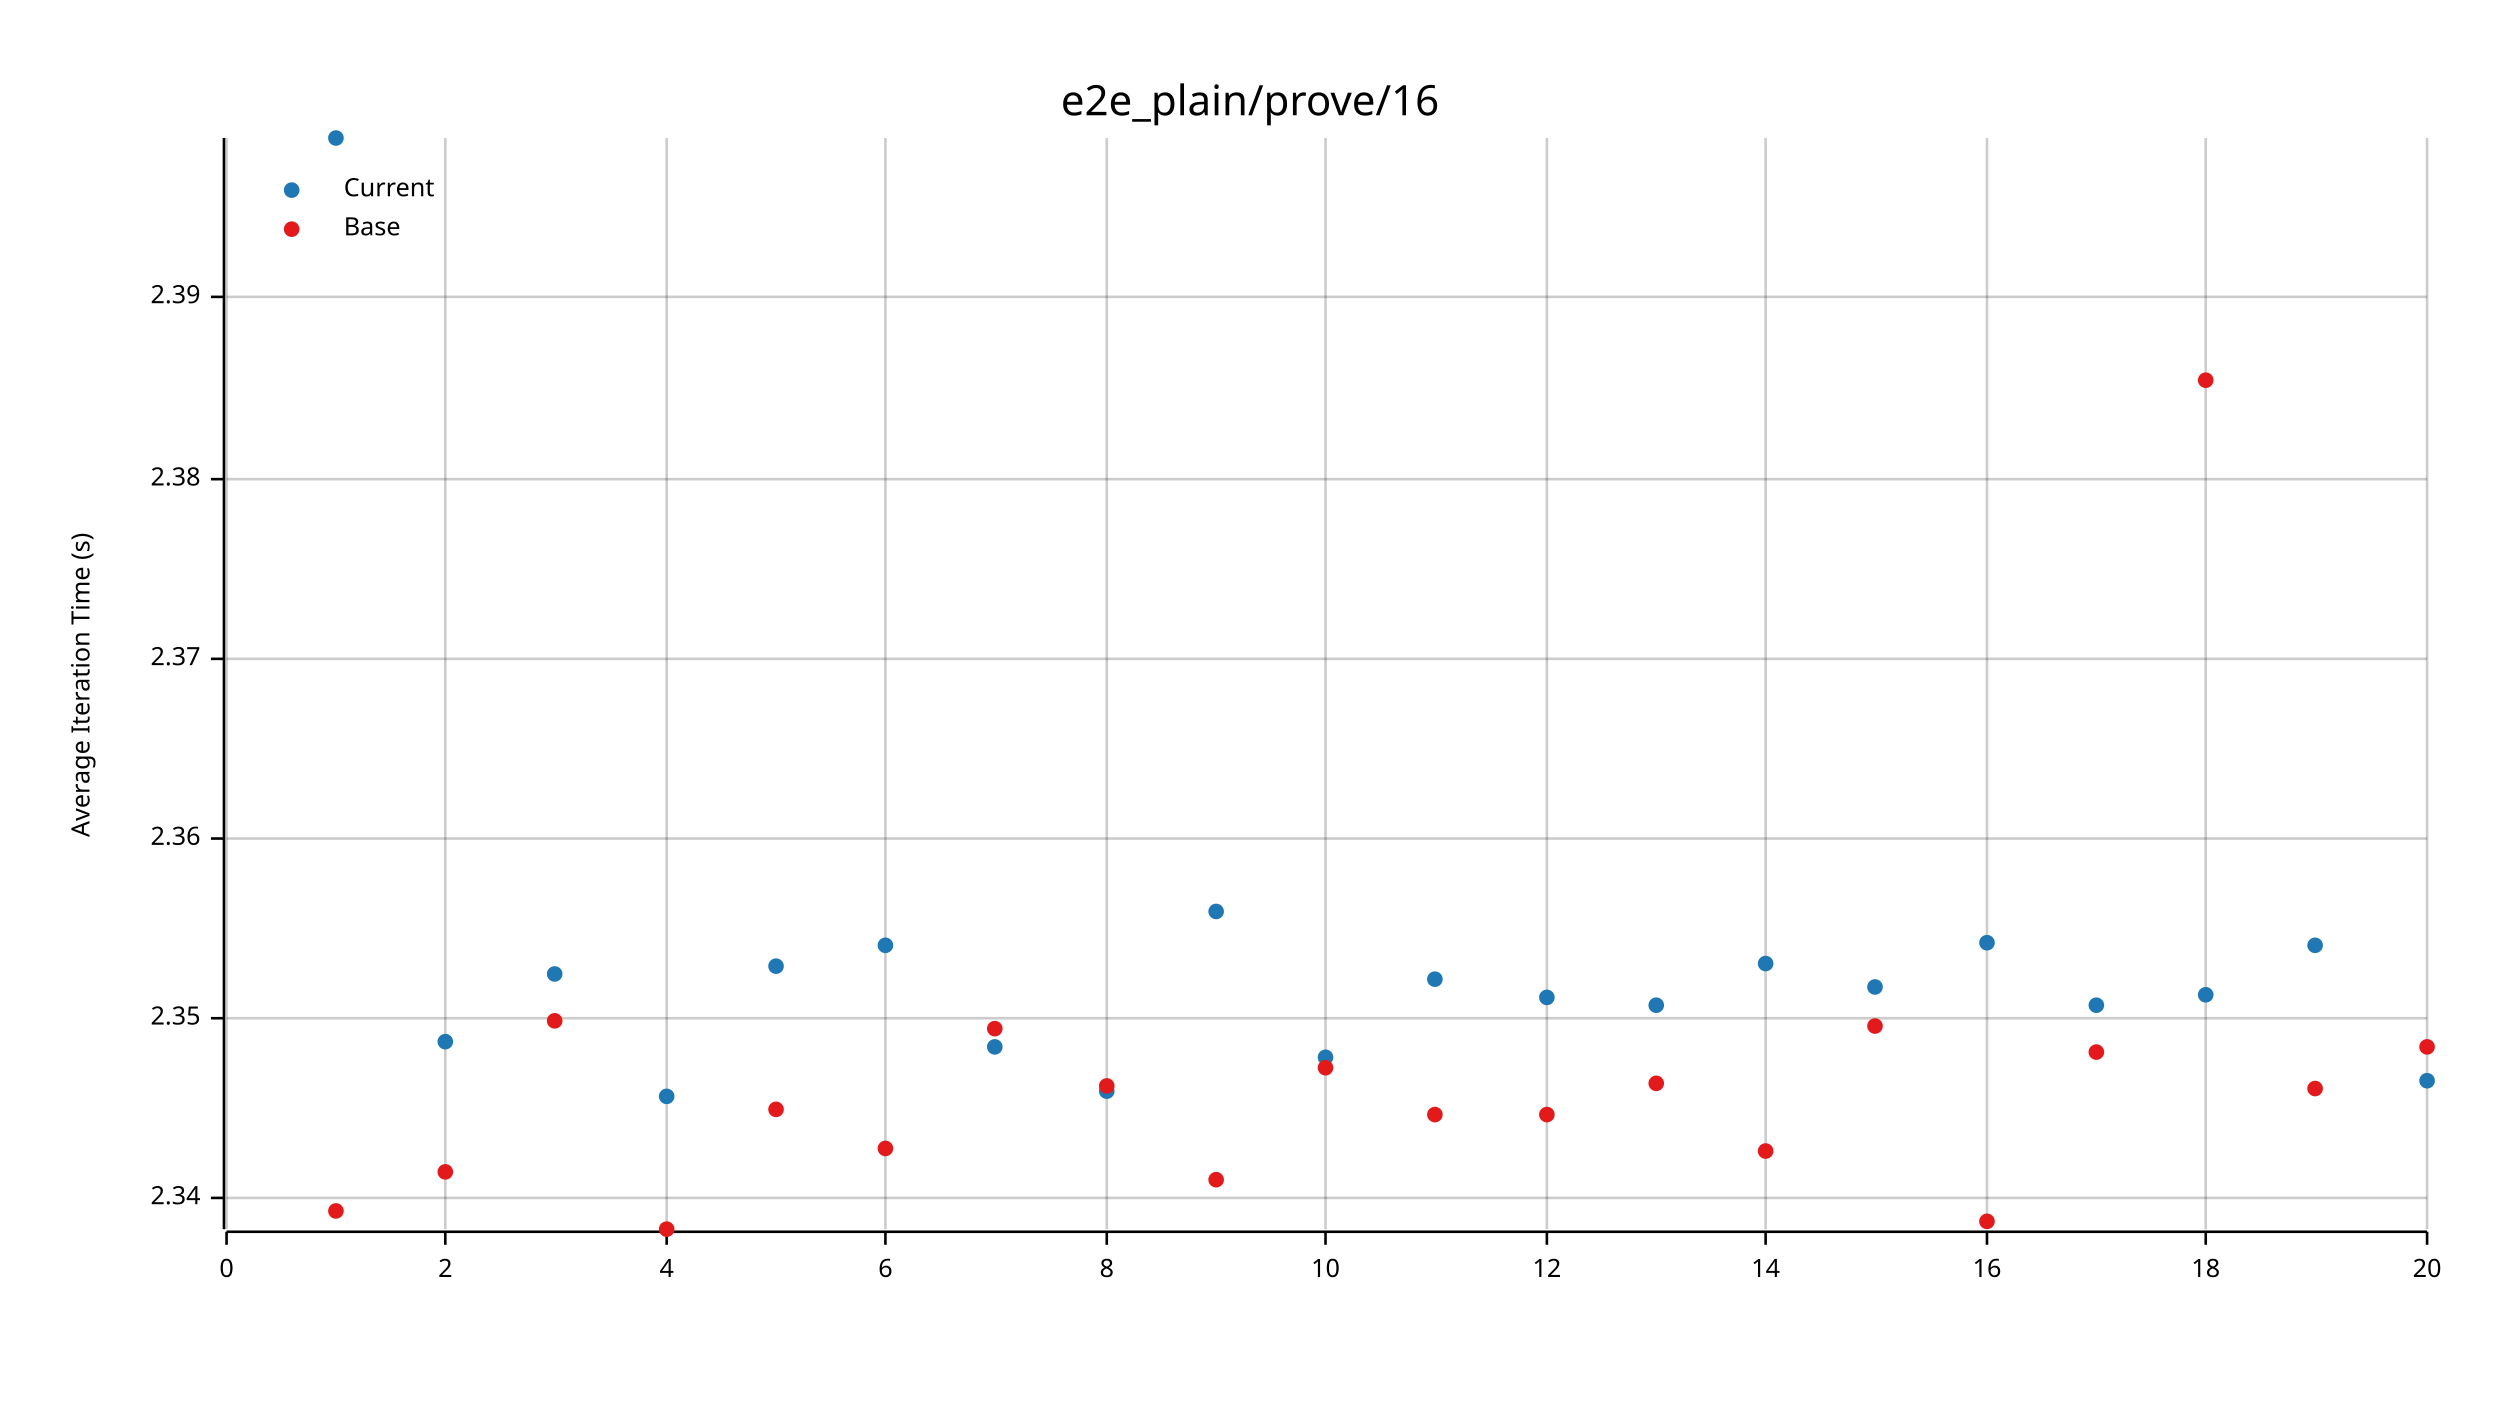
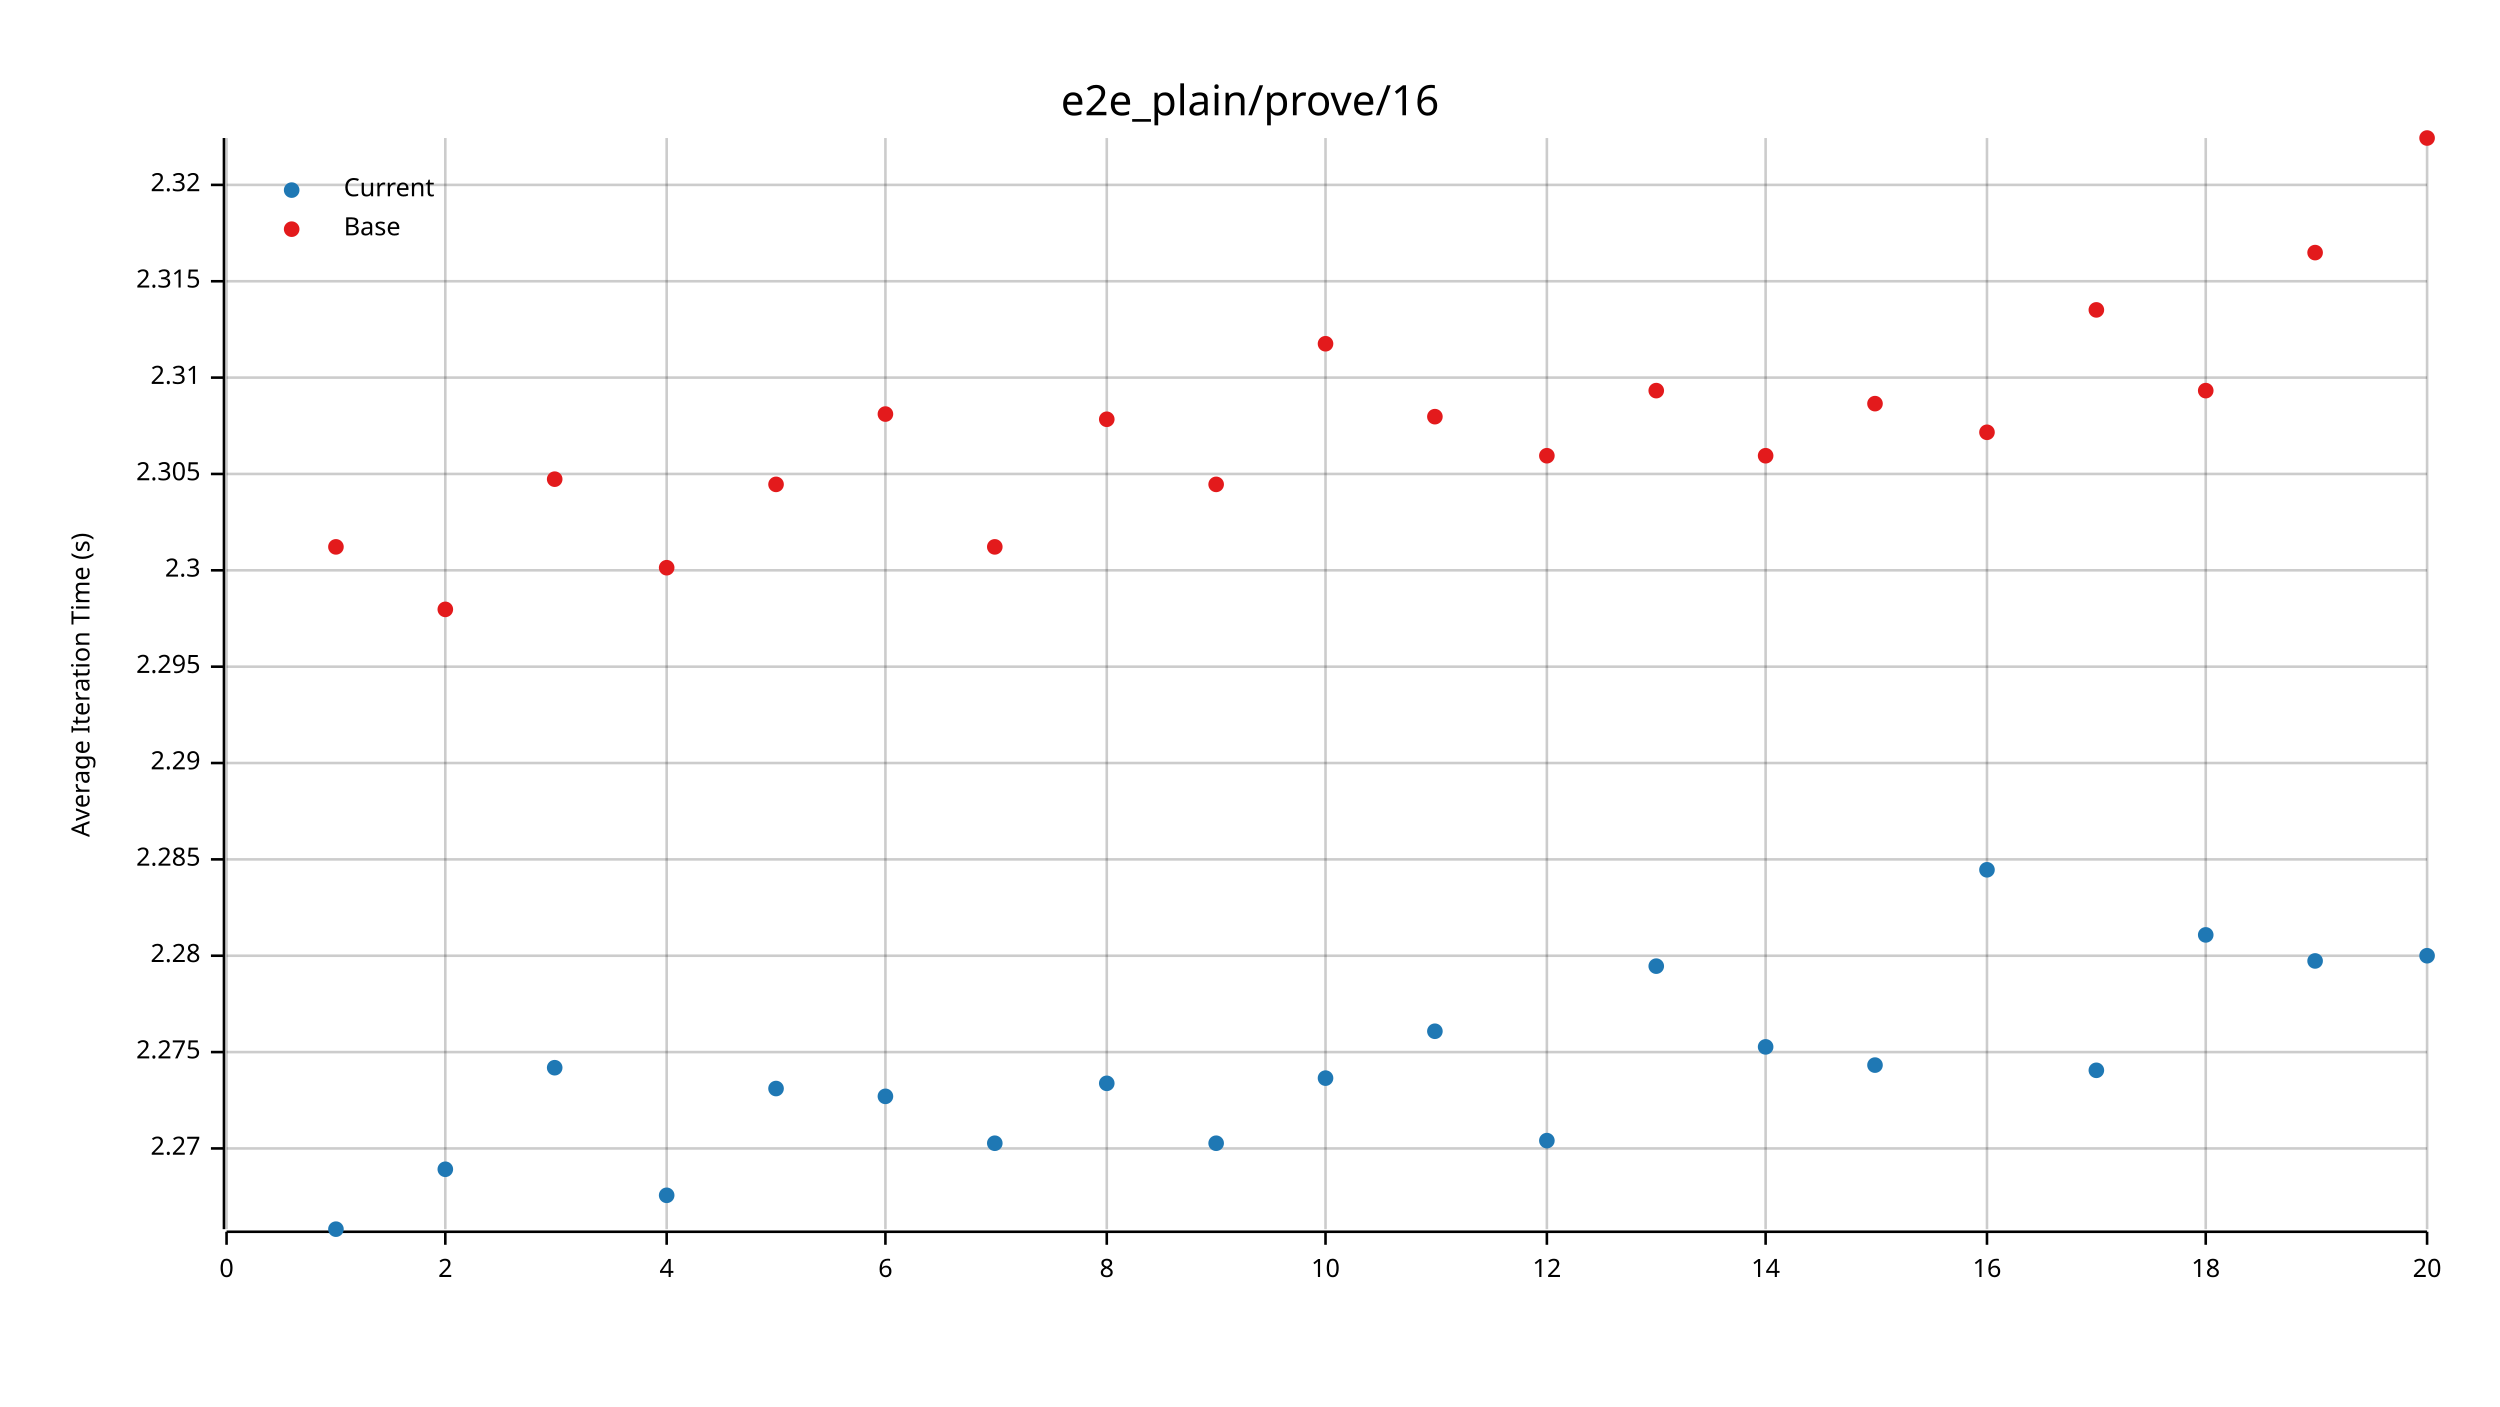
<svg xmlns="http://www.w3.org/2000/svg" width="960" height="540" viewBox="0 0 960 540">
  <text x="480" y="32" dy="0.76em" text-anchor="middle" font-family="sans-serif" font-size="16.129" opacity="1" fill="#000000">
e2e_plain/prove/16
</text>
  <text x="27" y="263" dy="0.76em" text-anchor="middle" font-family="sans-serif" font-size="9.677" opacity="1" fill="#000000" transform="rotate(270, 27, 263)">
Average Iteration Time (s)
</text>
  <line opacity="0.2" stroke="#000000" stroke-width="1" x1="87" y1="472" x2="87" y2="53" />
  <line opacity="0.2" stroke="#000000" stroke-width="1" x1="171" y1="472" x2="171" y2="53" />
  <line opacity="0.2" stroke="#000000" stroke-width="1" x1="256" y1="472" x2="256" y2="53" />
  <line opacity="0.2" stroke="#000000" stroke-width="1" x1="340" y1="472" x2="340" y2="53" />
  <line opacity="0.2" stroke="#000000" stroke-width="1" x1="425" y1="472" x2="425" y2="53" />
  <line opacity="0.2" stroke="#000000" stroke-width="1" x1="509" y1="472" x2="509" y2="53" />
  <line opacity="0.2" stroke="#000000" stroke-width="1" x1="594" y1="472" x2="594" y2="53" />
  <line opacity="0.2" stroke="#000000" stroke-width="1" x1="678" y1="472" x2="678" y2="53" />
  <line opacity="0.2" stroke="#000000" stroke-width="1" x1="763" y1="472" x2="763" y2="53" />
  <line opacity="0.2" stroke="#000000" stroke-width="1" x1="847" y1="472" x2="847" y2="53" />
  <line opacity="0.2" stroke="#000000" stroke-width="1" x1="932" y1="472" x2="932" y2="53" />
-   <line opacity="0.2" stroke="#000000" stroke-width="1" x1="87" y1="460" x2="932" y2="460" />
-   <line opacity="0.2" stroke="#000000" stroke-width="1" x1="87" y1="391" x2="932" y2="391" />
-   <line opacity="0.2" stroke="#000000" stroke-width="1" x1="87" y1="322" x2="932" y2="322" />
-   <line opacity="0.2" stroke="#000000" stroke-width="1" x1="87" y1="253" x2="932" y2="253" />
-   <line opacity="0.2" stroke="#000000" stroke-width="1" x1="87" y1="184" x2="932" y2="184" />
-   <line opacity="0.2" stroke="#000000" stroke-width="1" x1="87" y1="114" x2="932" y2="114" />
+   <line opacity="0.2" stroke="#000000" stroke-width="1" x1="87" y1="441" x2="932" y2="441" />
+   <line opacity="0.2" stroke="#000000" stroke-width="1" x1="87" y1="404" x2="932" y2="404" />
+   <line opacity="0.2" stroke="#000000" stroke-width="1" x1="87" y1="367" x2="932" y2="367" />
+   <line opacity="0.2" stroke="#000000" stroke-width="1" x1="87" y1="330" x2="932" y2="330" />
+   <line opacity="0.2" stroke="#000000" stroke-width="1" x1="87" y1="293" x2="932" y2="293" />
+   <line opacity="0.2" stroke="#000000" stroke-width="1" x1="87" y1="256" x2="932" y2="256" />
+   <line opacity="0.2" stroke="#000000" stroke-width="1" x1="87" y1="219" x2="932" y2="219" />
+   <line opacity="0.2" stroke="#000000" stroke-width="1" x1="87" y1="182" x2="932" y2="182" />
+   <line opacity="0.2" stroke="#000000" stroke-width="1" x1="87" y1="145" x2="932" y2="145" />
+   <line opacity="0.2" stroke="#000000" stroke-width="1" x1="87" y1="108" x2="932" y2="108" />
+   <line opacity="0.2" stroke="#000000" stroke-width="1" x1="87" y1="71" x2="932" y2="71" />
  <polyline fill="none" opacity="1" stroke="#000000" stroke-width="1" points="86,53 86,472 " />
-   <text x="77" y="460" dy="0.5ex" text-anchor="end" font-family="sans-serif" font-size="9.677" opacity="1" fill="#000000">
- 2.34
+   <text x="77" y="441" dy="0.5ex" text-anchor="end" font-family="sans-serif" font-size="9.677" opacity="1" fill="#000000">
+ 2.27
</text>
-   <polyline fill="none" opacity="1" stroke="#000000" stroke-width="1" points="81,460 86,460 " />
-   <text x="77" y="391" dy="0.5ex" text-anchor="end" font-family="sans-serif" font-size="9.677" opacity="1" fill="#000000">
- 2.35
+   <polyline fill="none" opacity="1" stroke="#000000" stroke-width="1" points="81,441 86,441 " />
+   <text x="77" y="404" dy="0.5ex" text-anchor="end" font-family="sans-serif" font-size="9.677" opacity="1" fill="#000000">
+ 2.275
</text>
-   <polyline fill="none" opacity="1" stroke="#000000" stroke-width="1" points="81,391 86,391 " />
-   <text x="77" y="322" dy="0.5ex" text-anchor="end" font-family="sans-serif" font-size="9.677" opacity="1" fill="#000000">
- 2.36
+   <polyline fill="none" opacity="1" stroke="#000000" stroke-width="1" points="81,404 86,404 " />
+   <text x="77" y="367" dy="0.5ex" text-anchor="end" font-family="sans-serif" font-size="9.677" opacity="1" fill="#000000">
+ 2.28
</text>
-   <polyline fill="none" opacity="1" stroke="#000000" stroke-width="1" points="81,322 86,322 " />
-   <text x="77" y="253" dy="0.5ex" text-anchor="end" font-family="sans-serif" font-size="9.677" opacity="1" fill="#000000">
- 2.37
+   <polyline fill="none" opacity="1" stroke="#000000" stroke-width="1" points="81,367 86,367 " />
+   <text x="77" y="330" dy="0.5ex" text-anchor="end" font-family="sans-serif" font-size="9.677" opacity="1" fill="#000000">
+ 2.285
</text>
-   <polyline fill="none" opacity="1" stroke="#000000" stroke-width="1" points="81,253 86,253 " />
-   <text x="77" y="184" dy="0.5ex" text-anchor="end" font-family="sans-serif" font-size="9.677" opacity="1" fill="#000000">
- 2.38
+   <polyline fill="none" opacity="1" stroke="#000000" stroke-width="1" points="81,330 86,330 " />
+   <text x="77" y="293" dy="0.5ex" text-anchor="end" font-family="sans-serif" font-size="9.677" opacity="1" fill="#000000">
+ 2.29
</text>
-   <polyline fill="none" opacity="1" stroke="#000000" stroke-width="1" points="81,184 86,184 " />
-   <text x="77" y="114" dy="0.5ex" text-anchor="end" font-family="sans-serif" font-size="9.677" opacity="1" fill="#000000">
- 2.39
+   <polyline fill="none" opacity="1" stroke="#000000" stroke-width="1" points="81,293 86,293 " />
+   <text x="77" y="256" dy="0.5ex" text-anchor="end" font-family="sans-serif" font-size="9.677" opacity="1" fill="#000000">
+ 2.295
</text>
-   <polyline fill="none" opacity="1" stroke="#000000" stroke-width="1" points="81,114 86,114 " />
+   <polyline fill="none" opacity="1" stroke="#000000" stroke-width="1" points="81,256 86,256 " />
+   <text x="77" y="219" dy="0.5ex" text-anchor="end" font-family="sans-serif" font-size="9.677" opacity="1" fill="#000000">
+ 2.3
+ </text>
+   <polyline fill="none" opacity="1" stroke="#000000" stroke-width="1" points="81,219 86,219 " />
+   <text x="77" y="182" dy="0.5ex" text-anchor="end" font-family="sans-serif" font-size="9.677" opacity="1" fill="#000000">
+ 2.305
+ </text>
+   <polyline fill="none" opacity="1" stroke="#000000" stroke-width="1" points="81,182 86,182 " />
+   <text x="77" y="145" dy="0.5ex" text-anchor="end" font-family="sans-serif" font-size="9.677" opacity="1" fill="#000000">
+ 2.31
+ </text>
+   <polyline fill="none" opacity="1" stroke="#000000" stroke-width="1" points="81,145 86,145 " />
+   <text x="77" y="108" dy="0.5ex" text-anchor="end" font-family="sans-serif" font-size="9.677" opacity="1" fill="#000000">
+ 2.315
+ </text>
+   <polyline fill="none" opacity="1" stroke="#000000" stroke-width="1" points="81,108 86,108 " />
+   <text x="77" y="71" dy="0.5ex" text-anchor="end" font-family="sans-serif" font-size="9.677" opacity="1" fill="#000000">
+ 2.32
+ </text>
+   <polyline fill="none" opacity="1" stroke="#000000" stroke-width="1" points="81,71 86,71 " />
  <polyline fill="none" opacity="1" stroke="#000000" stroke-width="1" points="87,473 932,473 " />
  <text x="87" y="483" dy="0.76em" text-anchor="middle" font-family="sans-serif" font-size="9.677" opacity="1" fill="#000000">
0
</text>
  <polyline fill="none" opacity="1" stroke="#000000" stroke-width="1" points="87,473 87,478 " />
  <text x="171" y="483" dy="0.76em" text-anchor="middle" font-family="sans-serif" font-size="9.677" opacity="1" fill="#000000">
2
</text>
  <polyline fill="none" opacity="1" stroke="#000000" stroke-width="1" points="171,473 171,478 " />
  <text x="256" y="483" dy="0.76em" text-anchor="middle" font-family="sans-serif" font-size="9.677" opacity="1" fill="#000000">
4
</text>
  <polyline fill="none" opacity="1" stroke="#000000" stroke-width="1" points="256,473 256,478 " />
  <text x="340" y="483" dy="0.76em" text-anchor="middle" font-family="sans-serif" font-size="9.677" opacity="1" fill="#000000">
6
</text>
  <polyline fill="none" opacity="1" stroke="#000000" stroke-width="1" points="340,473 340,478 " />
  <text x="425" y="483" dy="0.76em" text-anchor="middle" font-family="sans-serif" font-size="9.677" opacity="1" fill="#000000">
8
</text>
  <polyline fill="none" opacity="1" stroke="#000000" stroke-width="1" points="425,473 425,478 " />
  <text x="509" y="483" dy="0.76em" text-anchor="middle" font-family="sans-serif" font-size="9.677" opacity="1" fill="#000000">
10
</text>
  <polyline fill="none" opacity="1" stroke="#000000" stroke-width="1" points="509,473 509,478 " />
  <text x="594" y="483" dy="0.76em" text-anchor="middle" font-family="sans-serif" font-size="9.677" opacity="1" fill="#000000">
12
</text>
  <polyline fill="none" opacity="1" stroke="#000000" stroke-width="1" points="594,473 594,478 " />
  <text x="678" y="483" dy="0.76em" text-anchor="middle" font-family="sans-serif" font-size="9.677" opacity="1" fill="#000000">
14
</text>
  <polyline fill="none" opacity="1" stroke="#000000" stroke-width="1" points="678,473 678,478 " />
  <text x="763" y="483" dy="0.76em" text-anchor="middle" font-family="sans-serif" font-size="9.677" opacity="1" fill="#000000">
16
</text>
  <polyline fill="none" opacity="1" stroke="#000000" stroke-width="1" points="763,473 763,478 " />
  <text x="847" y="483" dy="0.76em" text-anchor="middle" font-family="sans-serif" font-size="9.677" opacity="1" fill="#000000">
18
</text>
  <polyline fill="none" opacity="1" stroke="#000000" stroke-width="1" points="847,473 847,478 " />
  <text x="932" y="483" dy="0.76em" text-anchor="middle" font-family="sans-serif" font-size="9.677" opacity="1" fill="#000000">
20
</text>
  <polyline fill="none" opacity="1" stroke="#000000" stroke-width="1" points="932,473 932,478 " />
-   <circle cx="129" cy="53" r="3" opacity="1" fill="#1F78B4" stroke="none" stroke-width="1" />
-   <circle cx="171" cy="400" r="3" opacity="1" fill="#1F78B4" stroke="none" stroke-width="1" />
-   <circle cx="213" cy="374" r="3" opacity="1" fill="#1F78B4" stroke="none" stroke-width="1" />
-   <circle cx="256" cy="421" r="3" opacity="1" fill="#1F78B4" stroke="none" stroke-width="1" />
-   <circle cx="298" cy="371" r="3" opacity="1" fill="#1F78B4" stroke="none" stroke-width="1" />
-   <circle cx="340" cy="363" r="3" opacity="1" fill="#1F78B4" stroke="none" stroke-width="1" />
-   <circle cx="382" cy="402" r="3" opacity="1" fill="#1F78B4" stroke="none" stroke-width="1" />
-   <circle cx="425" cy="419" r="3" opacity="1" fill="#1F78B4" stroke="none" stroke-width="1" />
-   <circle cx="467" cy="350" r="3" opacity="1" fill="#1F78B4" stroke="none" stroke-width="1" />
-   <circle cx="509" cy="406" r="3" opacity="1" fill="#1F78B4" stroke="none" stroke-width="1" />
-   <circle cx="551" cy="376" r="3" opacity="1" fill="#1F78B4" stroke="none" stroke-width="1" />
-   <circle cx="594" cy="383" r="3" opacity="1" fill="#1F78B4" stroke="none" stroke-width="1" />
-   <circle cx="636" cy="386" r="3" opacity="1" fill="#1F78B4" stroke="none" stroke-width="1" />
-   <circle cx="678" cy="370" r="3" opacity="1" fill="#1F78B4" stroke="none" stroke-width="1" />
-   <circle cx="720" cy="379" r="3" opacity="1" fill="#1F78B4" stroke="none" stroke-width="1" />
-   <circle cx="763" cy="362" r="3" opacity="1" fill="#1F78B4" stroke="none" stroke-width="1" />
-   <circle cx="805" cy="386" r="3" opacity="1" fill="#1F78B4" stroke="none" stroke-width="1" />
-   <circle cx="847" cy="382" r="3" opacity="1" fill="#1F78B4" stroke="none" stroke-width="1" />
-   <circle cx="889" cy="363" r="3" opacity="1" fill="#1F78B4" stroke="none" stroke-width="1" />
-   <circle cx="932" cy="415" r="3" opacity="1" fill="#1F78B4" stroke="none" stroke-width="1" />
-   <circle cx="129" cy="465" r="3" opacity="1" fill="#E31A1C" stroke="none" stroke-width="1" />
-   <circle cx="171" cy="450" r="3" opacity="1" fill="#E31A1C" stroke="none" stroke-width="1" />
-   <circle cx="213" cy="392" r="3" opacity="1" fill="#E31A1C" stroke="none" stroke-width="1" />
-   <circle cx="256" cy="472" r="3" opacity="1" fill="#E31A1C" stroke="none" stroke-width="1" />
-   <circle cx="298" cy="426" r="3" opacity="1" fill="#E31A1C" stroke="none" stroke-width="1" />
-   <circle cx="340" cy="441" r="3" opacity="1" fill="#E31A1C" stroke="none" stroke-width="1" />
-   <circle cx="382" cy="395" r="3" opacity="1" fill="#E31A1C" stroke="none" stroke-width="1" />
-   <circle cx="425" cy="417" r="3" opacity="1" fill="#E31A1C" stroke="none" stroke-width="1" />
-   <circle cx="467" cy="453" r="3" opacity="1" fill="#E31A1C" stroke="none" stroke-width="1" />
-   <circle cx="509" cy="410" r="3" opacity="1" fill="#E31A1C" stroke="none" stroke-width="1" />
-   <circle cx="551" cy="428" r="3" opacity="1" fill="#E31A1C" stroke="none" stroke-width="1" />
-   <circle cx="594" cy="428" r="3" opacity="1" fill="#E31A1C" stroke="none" stroke-width="1" />
-   <circle cx="636" cy="416" r="3" opacity="1" fill="#E31A1C" stroke="none" stroke-width="1" />
-   <circle cx="678" cy="442" r="3" opacity="1" fill="#E31A1C" stroke="none" stroke-width="1" />
-   <circle cx="720" cy="394" r="3" opacity="1" fill="#E31A1C" stroke="none" stroke-width="1" />
-   <circle cx="763" cy="469" r="3" opacity="1" fill="#E31A1C" stroke="none" stroke-width="1" />
-   <circle cx="805" cy="404" r="3" opacity="1" fill="#E31A1C" stroke="none" stroke-width="1" />
-   <circle cx="847" cy="146" r="3" opacity="1" fill="#E31A1C" stroke="none" stroke-width="1" />
-   <circle cx="889" cy="418" r="3" opacity="1" fill="#E31A1C" stroke="none" stroke-width="1" />
-   <circle cx="932" cy="402" r="3" opacity="1" fill="#E31A1C" stroke="none" stroke-width="1" />
+   <circle cx="129" cy="472" r="3" opacity="1" fill="#1F78B4" stroke="none" stroke-width="1" />
+   <circle cx="171" cy="449" r="3" opacity="1" fill="#1F78B4" stroke="none" stroke-width="1" />
+   <circle cx="213" cy="410" r="3" opacity="1" fill="#1F78B4" stroke="none" stroke-width="1" />
+   <circle cx="256" cy="459" r="3" opacity="1" fill="#1F78B4" stroke="none" stroke-width="1" />
+   <circle cx="298" cy="418" r="3" opacity="1" fill="#1F78B4" stroke="none" stroke-width="1" />
+   <circle cx="340" cy="421" r="3" opacity="1" fill="#1F78B4" stroke="none" stroke-width="1" />
+   <circle cx="382" cy="439" r="3" opacity="1" fill="#1F78B4" stroke="none" stroke-width="1" />
+   <circle cx="425" cy="416" r="3" opacity="1" fill="#1F78B4" stroke="none" stroke-width="1" />
+   <circle cx="467" cy="439" r="3" opacity="1" fill="#1F78B4" stroke="none" stroke-width="1" />
+   <circle cx="509" cy="414" r="3" opacity="1" fill="#1F78B4" stroke="none" stroke-width="1" />
+   <circle cx="551" cy="396" r="3" opacity="1" fill="#1F78B4" stroke="none" stroke-width="1" />
+   <circle cx="594" cy="438" r="3" opacity="1" fill="#1F78B4" stroke="none" stroke-width="1" />
+   <circle cx="636" cy="371" r="3" opacity="1" fill="#1F78B4" stroke="none" stroke-width="1" />
+   <circle cx="678" cy="402" r="3" opacity="1" fill="#1F78B4" stroke="none" stroke-width="1" />
+   <circle cx="720" cy="409" r="3" opacity="1" fill="#1F78B4" stroke="none" stroke-width="1" />
+   <circle cx="763" cy="334" r="3" opacity="1" fill="#1F78B4" stroke="none" stroke-width="1" />
+   <circle cx="805" cy="411" r="3" opacity="1" fill="#1F78B4" stroke="none" stroke-width="1" />
+   <circle cx="847" cy="359" r="3" opacity="1" fill="#1F78B4" stroke="none" stroke-width="1" />
+   <circle cx="889" cy="369" r="3" opacity="1" fill="#1F78B4" stroke="none" stroke-width="1" />
+   <circle cx="932" cy="367" r="3" opacity="1" fill="#1F78B4" stroke="none" stroke-width="1" />
+   <circle cx="129" cy="210" r="3" opacity="1" fill="#E31A1C" stroke="none" stroke-width="1" />
+   <circle cx="171" cy="234" r="3" opacity="1" fill="#E31A1C" stroke="none" stroke-width="1" />
+   <circle cx="213" cy="184" r="3" opacity="1" fill="#E31A1C" stroke="none" stroke-width="1" />
+   <circle cx="256" cy="218" r="3" opacity="1" fill="#E31A1C" stroke="none" stroke-width="1" />
+   <circle cx="298" cy="186" r="3" opacity="1" fill="#E31A1C" stroke="none" stroke-width="1" />
+   <circle cx="340" cy="159" r="3" opacity="1" fill="#E31A1C" stroke="none" stroke-width="1" />
+   <circle cx="382" cy="210" r="3" opacity="1" fill="#E31A1C" stroke="none" stroke-width="1" />
+   <circle cx="425" cy="161" r="3" opacity="1" fill="#E31A1C" stroke="none" stroke-width="1" />
+   <circle cx="467" cy="186" r="3" opacity="1" fill="#E31A1C" stroke="none" stroke-width="1" />
+   <circle cx="509" cy="132" r="3" opacity="1" fill="#E31A1C" stroke="none" stroke-width="1" />
+   <circle cx="551" cy="160" r="3" opacity="1" fill="#E31A1C" stroke="none" stroke-width="1" />
+   <circle cx="594" cy="175" r="3" opacity="1" fill="#E31A1C" stroke="none" stroke-width="1" />
+   <circle cx="636" cy="150" r="3" opacity="1" fill="#E31A1C" stroke="none" stroke-width="1" />
+   <circle cx="678" cy="175" r="3" opacity="1" fill="#E31A1C" stroke="none" stroke-width="1" />
+   <circle cx="720" cy="155" r="3" opacity="1" fill="#E31A1C" stroke="none" stroke-width="1" />
+   <circle cx="763" cy="166" r="3" opacity="1" fill="#E31A1C" stroke="none" stroke-width="1" />
+   <circle cx="805" cy="119" r="3" opacity="1" fill="#E31A1C" stroke="none" stroke-width="1" />
+   <circle cx="847" cy="150" r="3" opacity="1" fill="#E31A1C" stroke="none" stroke-width="1" />
+   <circle cx="889" cy="97" r="3" opacity="1" fill="#E31A1C" stroke="none" stroke-width="1" />
+   <circle cx="932" cy="53" r="3" opacity="1" fill="#E31A1C" stroke="none" stroke-width="1" />
  <text x="132" y="68" dy="0.76em" text-anchor="start" font-family="sans-serif" font-size="9.677" opacity="1" fill="#000000">
Current
</text>
  <text x="132" y="83" dy="0.76em" text-anchor="start" font-family="sans-serif" font-size="9.677" opacity="1" fill="#000000">
Base
</text>
  <circle cx="112" cy="73" r="3" opacity="1" fill="#1F78B4" stroke="none" stroke-width="1" />
  <circle cx="112" cy="88" r="3" opacity="1" fill="#E31A1C" stroke="none" stroke-width="1" />
</svg>
